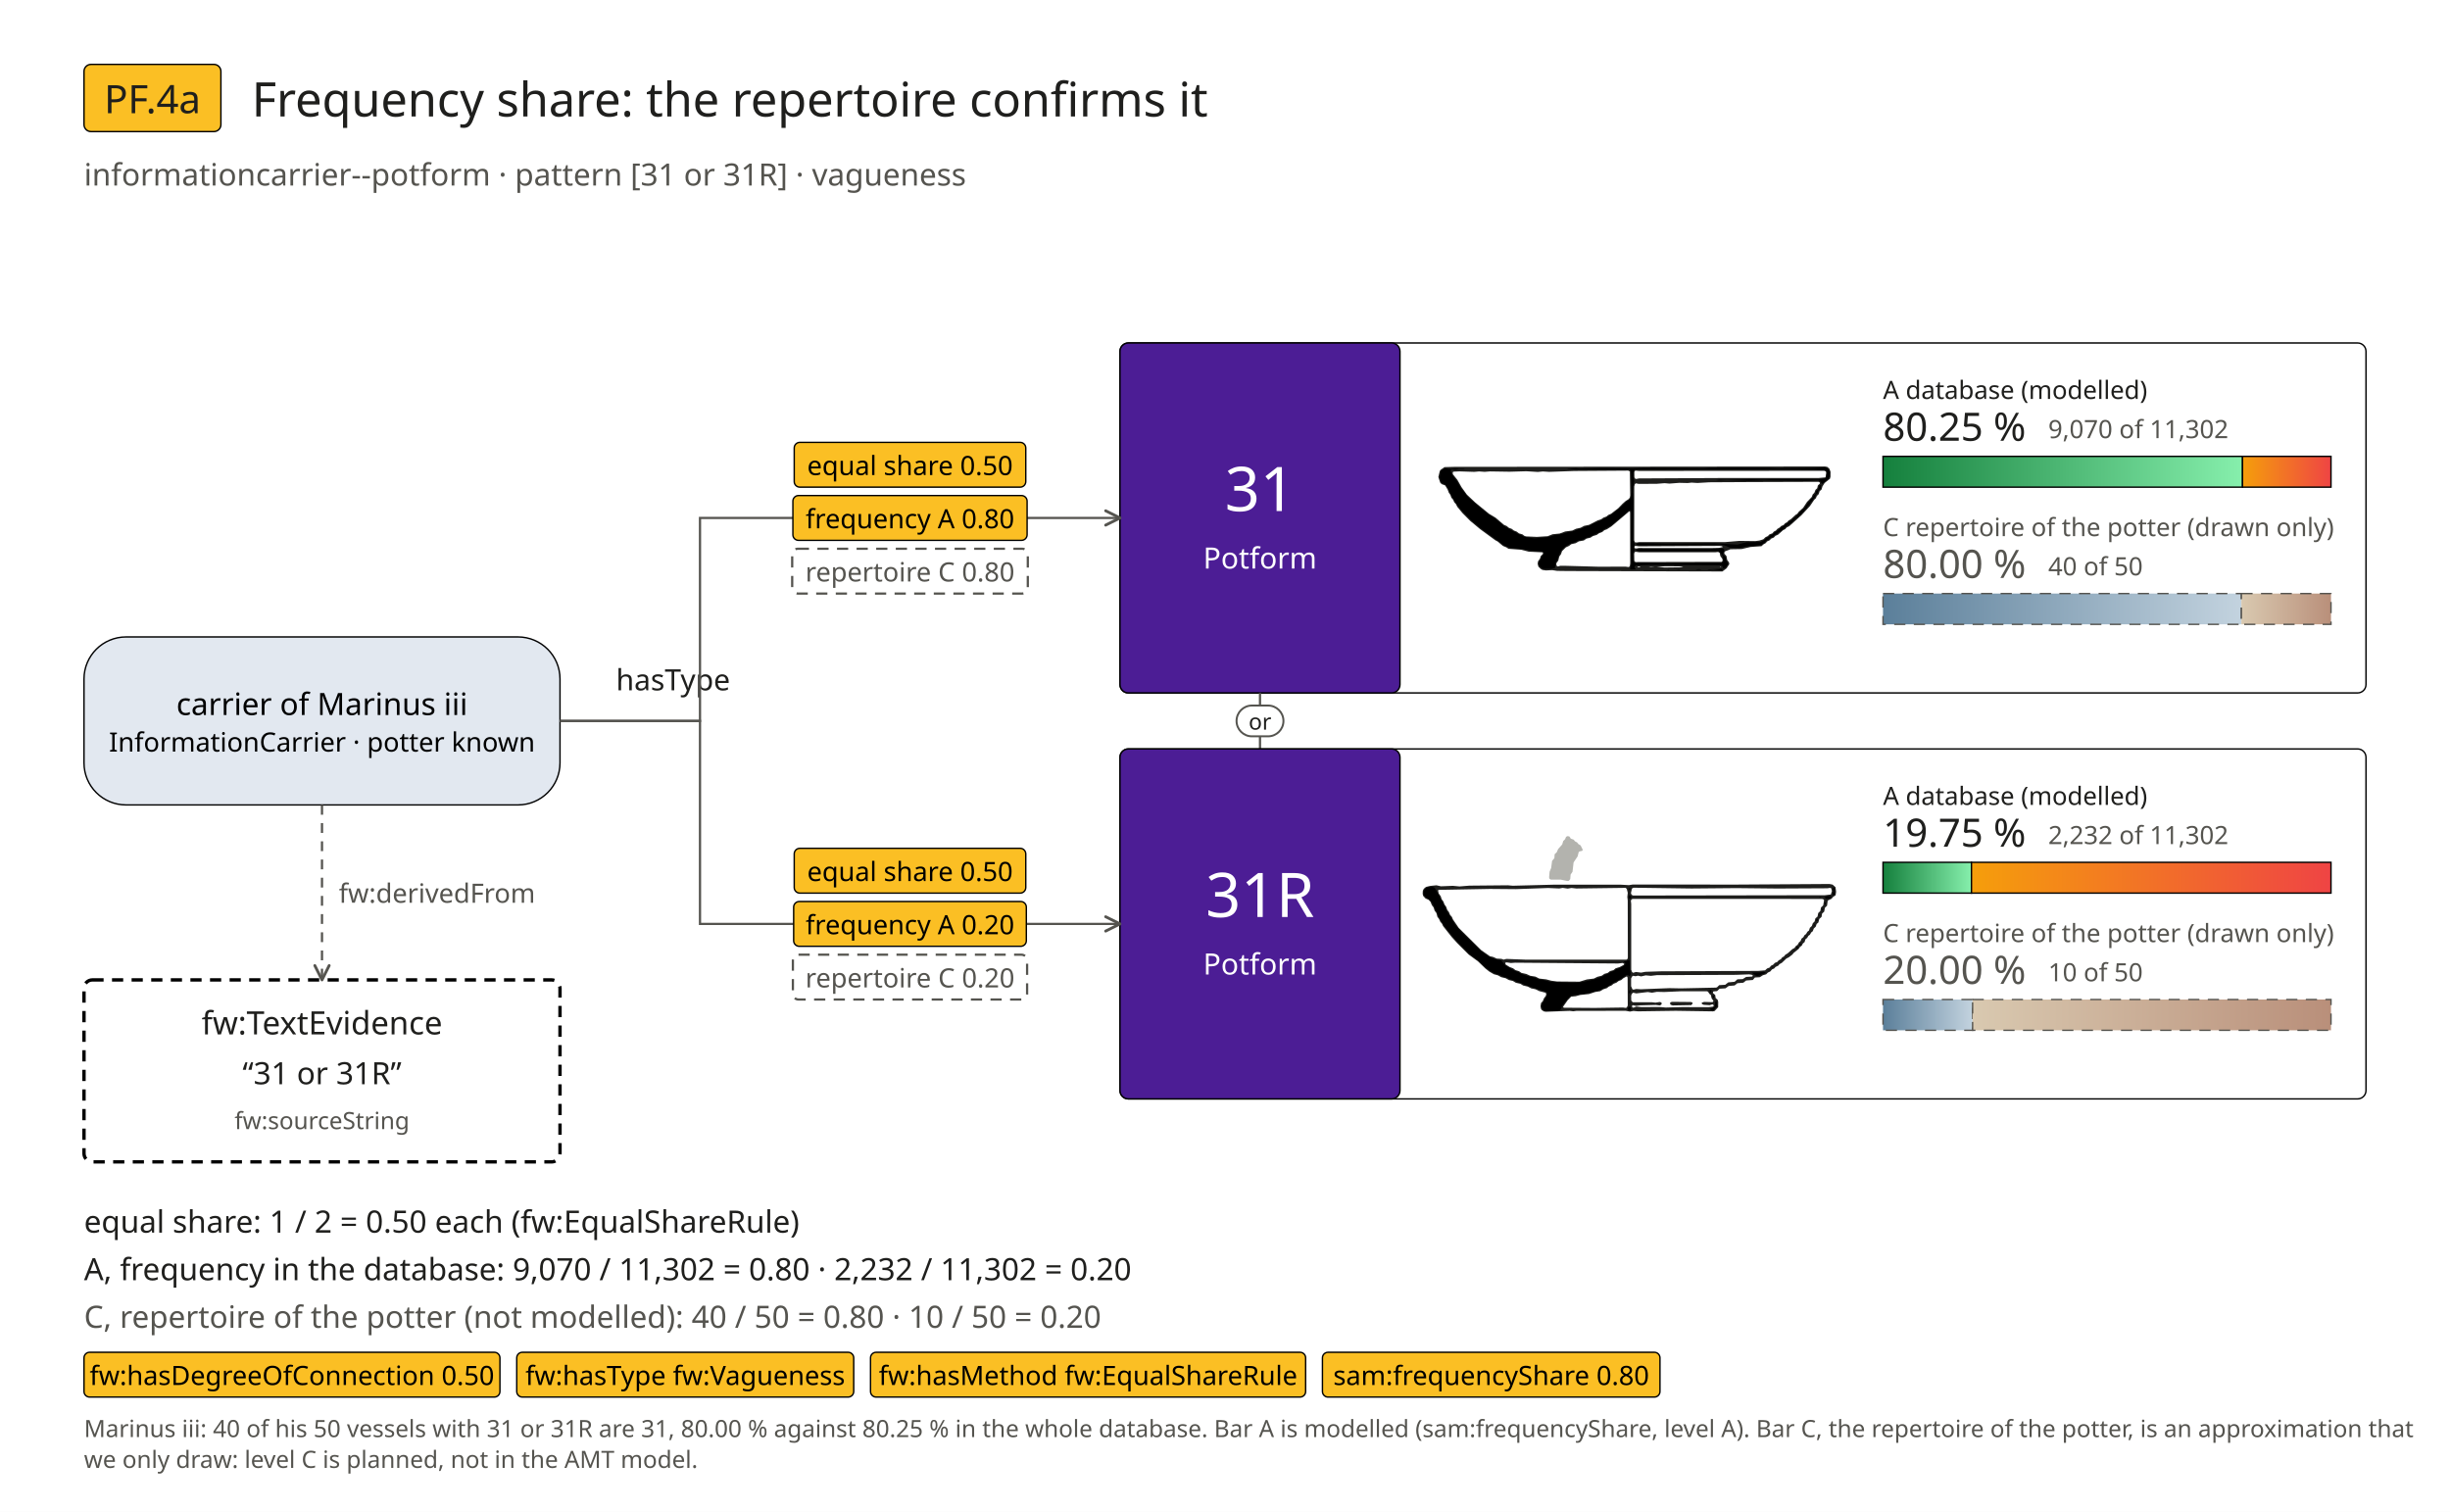
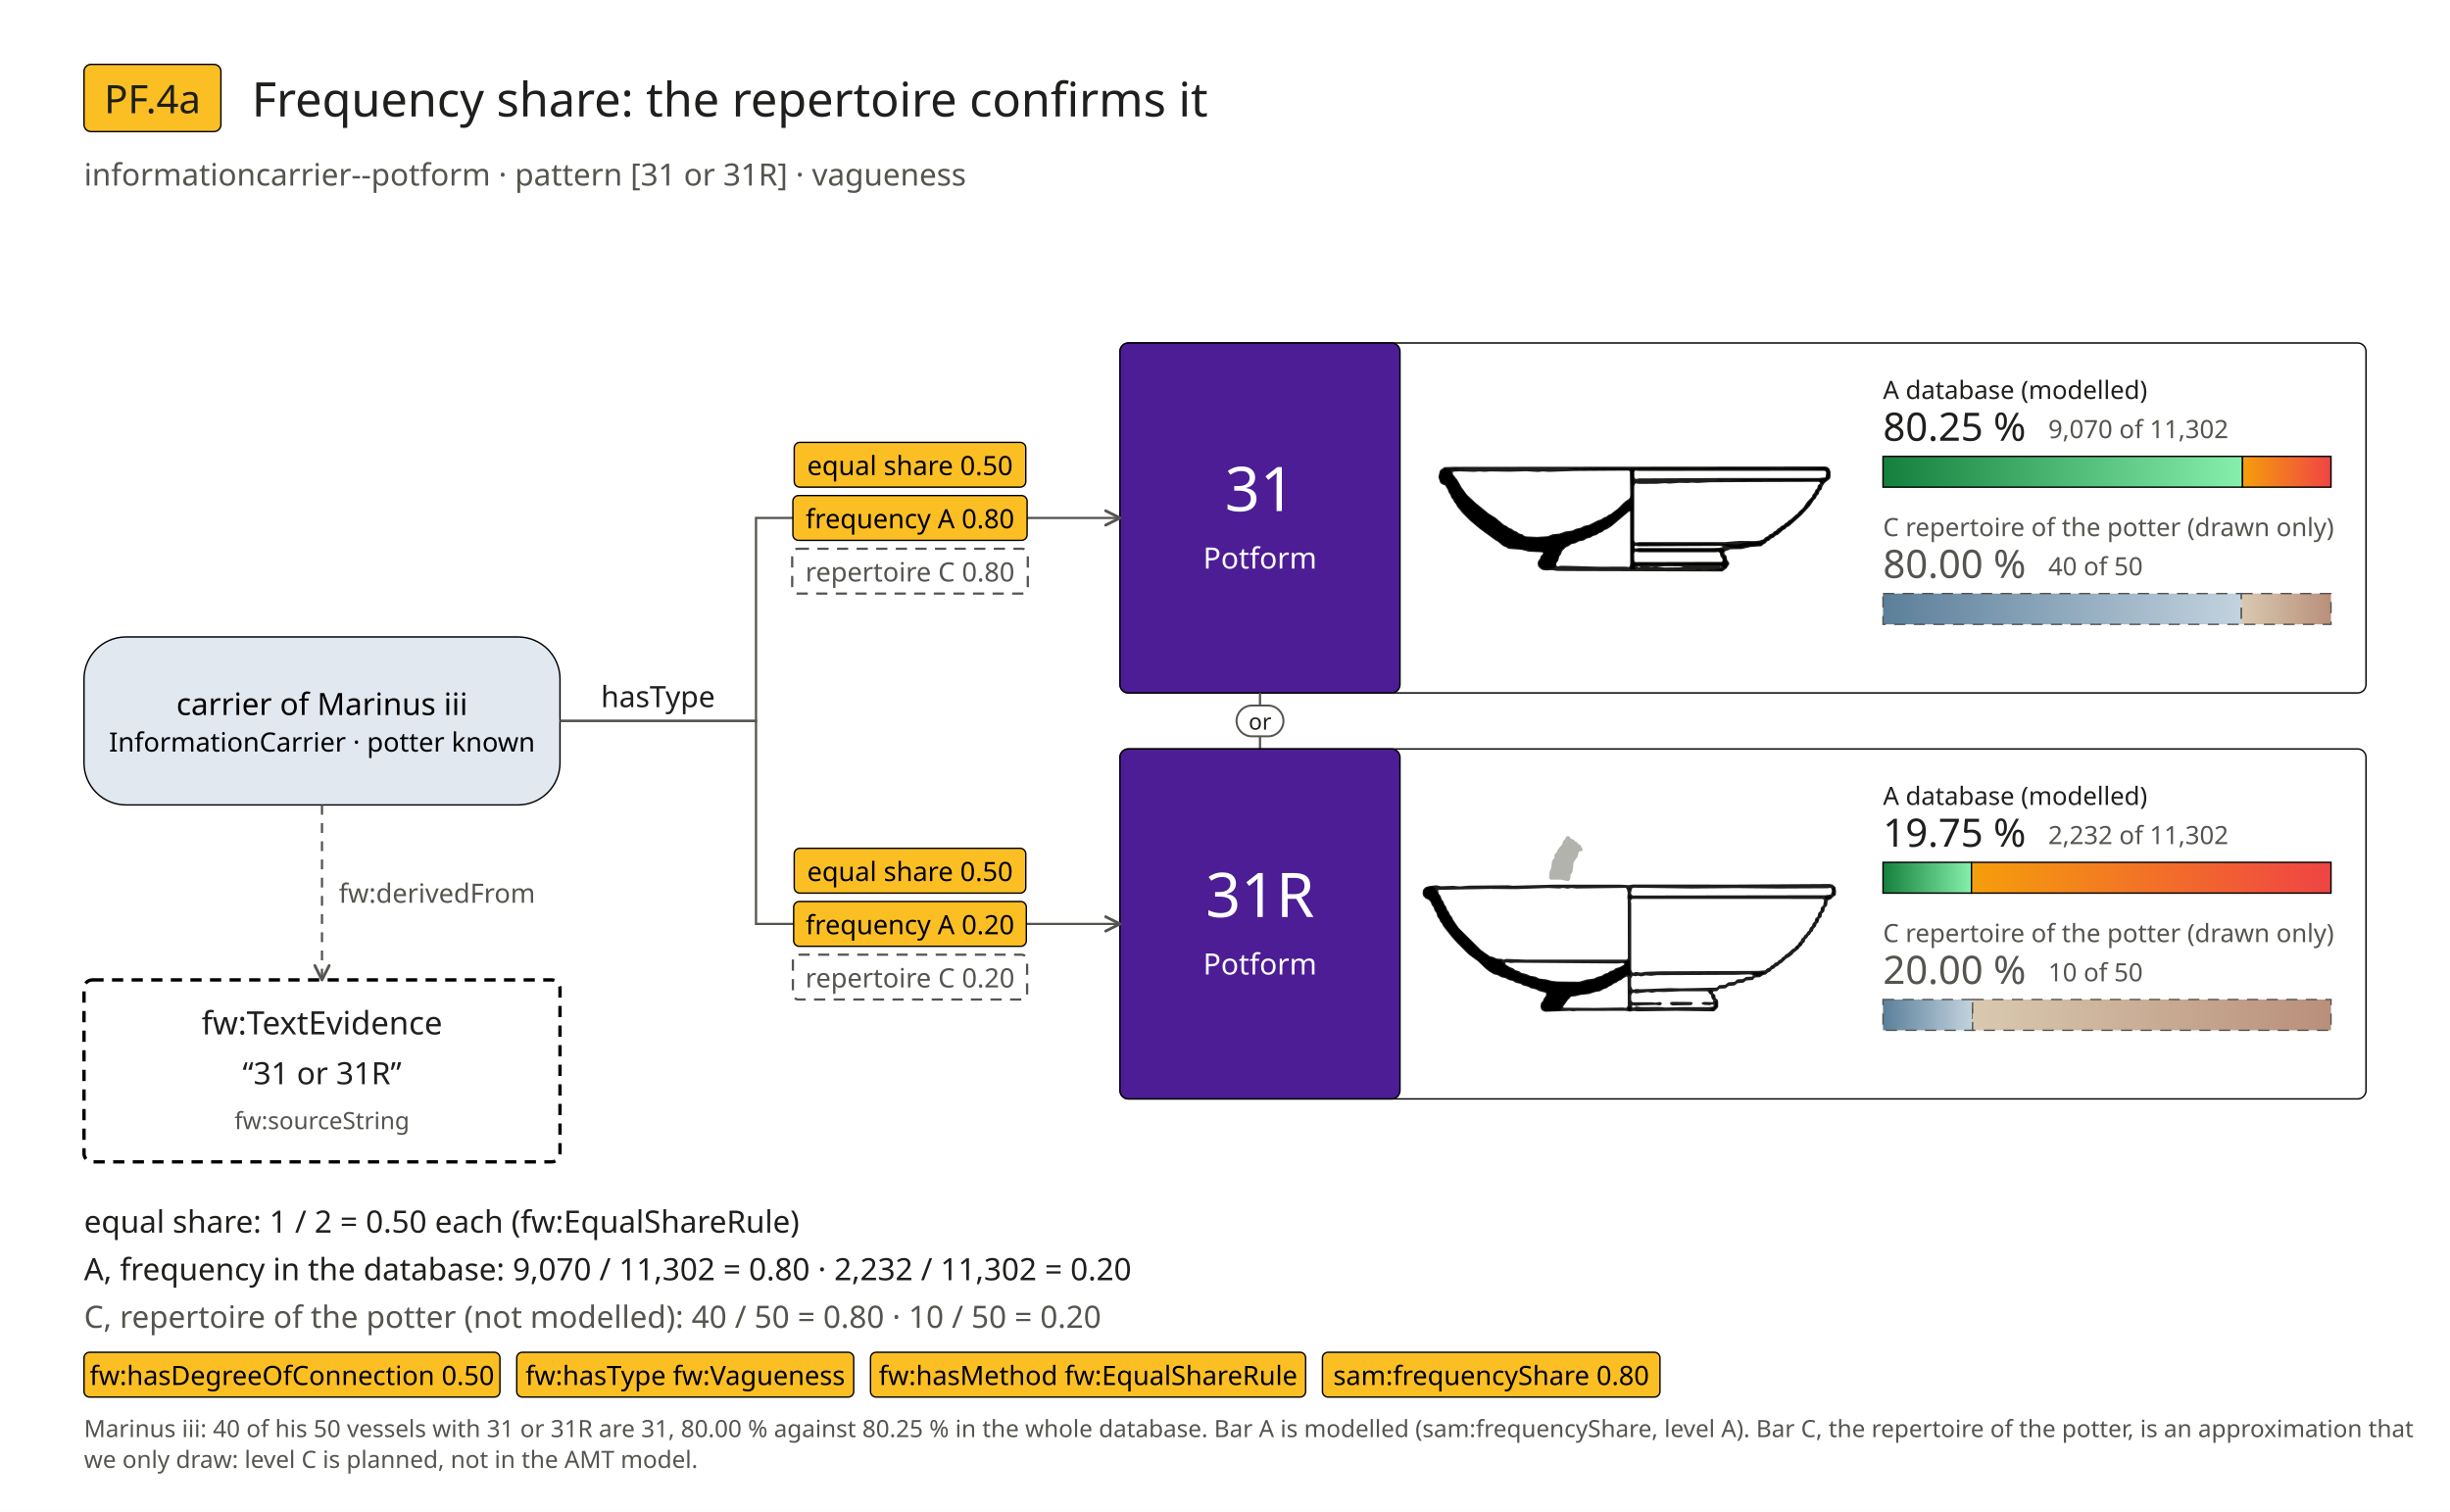
<svg xmlns="http://www.w3.org/2000/svg" width="1750" height="1080" viewBox="0 0 1750 1080" role="img">
  <rect width="1750" height="1080" fill="#ffffff" />
  <defs>
    <marker id="a" viewBox="0 0 10 10" refX="9" refY="5" markerWidth="8" markerHeight="8" orient="auto-start-reverse">
      <path d="M1 1L9 5L1 9" fill="none" stroke="#55544f" stroke-width="1.6" stroke-linecap="round" stroke-linejoin="round" />
    </marker>
  </defs>
  <defs>
    <linearGradient id="gy" x1="0" x2="1" y1="0" y2="0">
      <stop offset="0" stop-color="#15803d" />
      <stop offset="1" stop-color="#86efac" />
    </linearGradient>
    <linearGradient id="rd" x1="0" x2="1" y1="0" y2="0">
      <stop offset="0" stop-color="#f59e0b" />
      <stop offset="1" stop-color="#ef4444" />
    </linearGradient>
    <linearGradient id="gyc" x1="0" x2="1" y1="0" y2="0">
      <stop offset="0" stop-color="#5b7f9a" />
      <stop offset="1" stop-color="#c3d3df" />
    </linearGradient>
    <linearGradient id="rdc" x1="0" x2="1" y1="0" y2="0">
      <stop offset="0" stop-color="#d9c9b0" />
      <stop offset="1" stop-color="#b98f7a" />
    </linearGradient>
  </defs>
  <rect x="60" y="46" width="97.8" height="48" rx="5" fill="#fbbf24" stroke="#000000" stroke-width="1" />
  <text x="108.9" y="70" text-anchor="middle" dominant-baseline="central" font-family="Fira Sans" font-size="28" font-weight="500" fill="#1f1f1d">PF.4a</text>
  <text x="179.8" y="70" text-anchor="start" dominant-baseline="central" font-family="Fira Sans" font-size="34" font-weight="500" fill="#1f1f1d">Frequency share: the repertoire confirms it</text>
  <text x="60" y="124" text-anchor="start" dominant-baseline="central" font-family="Fira Sans" font-size="22" fill="#55544f">informationcarrier--potform  ·  pattern  [31 or 31R]  ·  vagueness</text>
  <rect x="60" y="455.0" width="340" height="120" rx="30" fill="#e2e8f0" stroke="#000000" stroke-width="1" />
  <text x="230.0" y="502.24" text-anchor="middle" dominant-baseline="central" font-family="Fira Sans" font-size="22" font-weight="500" fill="#000000">carrier of Marinus iii</text>
  <text x="230.0" y="529.52" text-anchor="middle" dominant-baseline="central" font-family="Fira Sans" font-size="19" fill="#000000">InformationCarrier  ·  potter known</text>
  <rect x="60" y="700" width="340" height="130" rx="6" fill="#ffffff" stroke="#000000" stroke-width="2.4" stroke-dasharray="8 6" />
  <text x="230" y="730" text-anchor="middle" dominant-baseline="central" font-family="Fira Sans" font-size="23" font-weight="500" fill="#1f1f1d">fw:TextEvidence</text>
  <text x="230" y="766" text-anchor="middle" dominant-baseline="central" font-family="Fira Sans" font-size="22" fill="#1f1f1d">“31 or 31R”</text>
  <text x="230" y="800" text-anchor="middle" dominant-baseline="central" font-family="Fira Sans" font-size="17" fill="#55544f">fw:sourceString</text>
  <path d="M230 575.0 V 700" fill="none" stroke="#55544f" stroke-width="1.6" stroke-dasharray="7 6" marker-end="url(#a)" />
  <text x="242" y="637.5" text-anchor="start" dominant-baseline="central" font-family="Fira Sans" font-size="19" fill="#55544f">fw:derivedFrom</text>
-   <text x="440" y="485.0" text-anchor="start" dominant-baseline="central" font-family="Fira Sans" font-size="21" font-weight="500" fill="#1f1f1d">hasType</text>
+   <text x="470" y="497.0" text-anchor="middle" dominant-baseline="central" font-family="Fira Sans" font-size="21" font-weight="500" fill="#1f1f1d">hasType</text>
  <rect x="800" y="245.0" width="890" height="250" rx="6" fill="#ffffff" stroke="#000000" stroke-width="1" />
  <rect x="800" y="245.0" width="200" height="250" rx="6" fill="#4c1d95" stroke="#000000" stroke-width="1" />
  <text x="900" y="348.0" text-anchor="middle" dominant-baseline="central" font-family="Fira Sans" font-size="44" font-weight="500" fill="#ffffff">31</text>
  <text x="900" y="398.0" text-anchor="middle" dominant-baseline="central" font-family="Fira Sans" font-size="21" fill="#ffffff">Potform</text>
  <g transform="translate(1015.0 322.0) scale(2.0)">
    <path d="M107.65 43.12 L109.12 42.0 L110.11 40.5 L110.01 39.88 L109.36 39.0 L109.1 37.62 L108.32 36.75 L108.36 36.25 L108.62 35.91 L110.5 35.19 L114.5 35.12 L117.66 34.38 L121.62 34.09 L122.25 33.48 L123.1 33.0 L123.62 32.38 L124.48 32.0 L125.08 31.38 L126.0 31.01 L126.59 30.38 L127.48 30.0 L129.3 28.38 L130.06 28.0 L130.62 27.38 L131.5 26.95 L135.91 23.0 L138.92 19.75 L140.44 17.5 L141.01 17.0 L141.38 16.13 L142.04 15.5 L142.38 14.41 L143.04 13.88 L143.38 12.74 L144.17 11.5 L146.06 10.0 L146.26 9.25 L146.26 7.5 L145.88 6.45 L145.12 5.77 L144.25 5.62 L11.75 5.75 L8.38 5.84 L7.0 6.81 L6.7 7.25 L6.19 9.38 L6.85 11.38 L7.38 11.92 L8.62 12.38 L9.5 13.84 L9.93 15.0 L10.49 15.75 L10.83 16.75 L11.49 17.5 L11.85 18.38 L12.5 19.1 L12.94 20.0 L14.8 22.25 L17.62 25.09 L21.12 28.0 L26.58 32.0 L27.38 32.41 L29.25 34.0 L30.48 34.5 L31.25 35.02 L35.75 35.36 L38.5 36.05 L43.38 36.28 L43.56 36.5 L43.51 36.88 L42.76 37.62 L42.5 38.51 L41.79 39.5 L41.66 40.38 L41.92 41.38 L42.75 42.2 L43.38 42.57 L44.62 42.75 L46.88 42.64 L48.62 42.91 L52.38 42.96 L107.65 43.12Z M41.38 30.76 L37.5 30.59 L36.89 30.38 L36.25 29.87 L35.0 29.51 L34.19 28.88 L33.2 28.5 L32.38 27.88 L31.38 27.51 L30.62 26.88 L29.62 26.45 L26.62 23.89 L24.3 22.5 L19.4 18.5 L16.38 15.66 L14.47 13.0 L12.99 10.38 L11.38 8.38 L11.34 7.62 L11.75 7.46 L13.75 7.37 L19.0 7.54 L20.75 7.39 L22.75 7.53 L24.62 7.38 L31.62 7.49 L37.62 7.32 L41.75 7.57 L43.5 7.4 L45.75 7.54 L54.75 7.23 L74.0 7.1 L74.59 7.38 L74.72 16.0 L74.57 16.75 L74.12 17.3 L73.12 17.92 L72.0 18.91 L70.47 20.5 L67.88 22.5 L66.88 22.93 L66.2 23.5 L65.12 23.9 L64.38 24.45 L63.1 24.88 L60.0 26.46 L58.25 26.82 L57.0 27.5 L55.38 27.85 L54.03 28.5 L51.5 28.83 L49.5 29.57 L47.0 29.82 L45.25 30.52 L41.38 30.76Z M77.25 10.0 L76.62 10.09 L76.22 9.5 L76.19 7.62 L76.35 7.25 L76.62 7.1 L77.88 7.21 L144.0 7.16 L144.57 7.38 L144.7 7.88 L144.57 9.12 L144.38 9.52 L142.12 9.72 L108.25 9.73 L77.88 9.88 L77.25 10.0Z M77.0 32.76 L76.38 32.68 L76.15 32.0 L76.17 12.75 L76.38 11.92 L76.75 11.63 L77.75 11.84 L84.25 11.8 L87.0 11.58 L88.75 11.73 L92.25 11.46 L95.25 11.53 L96.62 11.38 L98.75 11.51 L103.0 11.26 L117.75 11.18 L142.0 11.1 L142.48 11.38 L142.43 11.75 L141.74 12.38 L141.5 13.39 L140.88 13.97 L140.5 14.97 L139.88 15.62 L139.56 16.5 L137.88 18.25 L136.47 20.38 L134.88 21.82 L134.41 22.5 L133.78 22.88 L132.12 24.41 L131.25 24.94 L130.76 25.5 L130.0 25.91 L129.5 26.5 L128.62 26.88 L128.12 27.4 L127.3 27.88 L126.74 28.5 L126.0 28.88 L125.49 29.5 L124.44 29.88 L123.88 30.47 L123.01 30.88 L122.25 31.63 L120.88 32.06 L119.38 32.26 L113.75 32.19 L108.75 32.61 L77.88 32.63 L77.0 32.76Z M74.25 41.55 L73.12 41.4 L63.12 41.41 L51.88 41.1 L49.75 41.09 L48.88 41.32 L48.47 41.12 L48.3 40.5 L48.45 40.0 L49.03 39.25 L49.38 37.8 L50.0 36.94 L50.38 35.84 L51.75 34.5 L52.85 34.0 L53.66 33.38 L55.25 33.02 L56.38 32.36 L58.12 32.06 L59.12 31.38 L60.5 31.06 L61.38 30.48 L62.75 30.07 L63.62 29.45 L64.75 29.01 L65.48 28.38 L66.38 28.05 L68.0 27.02 L74.38 21.63 L74.61 21.75 L74.67 22.12 L74.71 40.25 L74.59 41.12 L74.25 41.55Z M77.0 34.88 L76.5 34.89 L76.26 34.62 L76.26 34.25 L76.5 33.97 L77.88 34.14 L106.75 34.0 L107.5 34.11 L107.81 34.38 L106.5 34.68 L103.5 34.75 L77.75 34.73 L77.0 34.88Z M107.38 39.68 L76.75 39.75 L76.38 39.62 L76.19 39.25 L76.14 36.75 L76.31 36.25 L76.62 36.08 L77.88 36.25 L105.12 36.26 L106.12 36.15 L106.69 36.5 L106.91 37.62 L107.62 38.62 L107.73 39.25 L107.38 39.68Z M93.0 41.63 L87.0 41.7 L84.19 41.5 L87.12 41.27 L92.38 41.3 L93.64 41.5 L93.0 41.63Z M107.12 41.59 L106.73 41.5 L107.12 41.37 L107.12 41.59Z M78.12 41.64 L77.5 41.67 L77.25 41.5 L77.75 41.38 L78.41 41.5 L78.12 41.64Z M83.38 41.5 L81.36 41.5 L82.12 41.39 L83.38 41.5Z M97.62 41.52 L95.05 41.5 L97.74 41.5 L97.62 41.52Z" fill="#1f1f1d" fill-rule="evenodd" />
    <path d="M76.72 42.38 L76.24 41.62 L76.38 41.2 L76.75 40.96 L81.88 40.78 L107.0 40.9 L107.62 41.16 L107.85 42.0 L108.0 42.07 L108.88 41.71 L109.69 40.38 L109.06 39.25 L108.75 37.88 L107.86 37.12 L108.32 35.25 L108.05 35.0 L107.5 34.89 L103.25 35.12 L77.75 35.07 L77.02 35.25 L76.75 35.5 L77.75 35.91 L106.25 35.87 L106.84 36.25 L107.76 37.62 L108.02 39.38 L107.75 39.82 L107.25 40.02 L86.5 40.14 L77.75 39.99 L76.62 40.12 L76.12 39.92 L75.86 39.38 L75.79 36.75 L75.93 36.12 L76.32 35.5 L75.9 34.5 L76.32 33.38 L75.79 32.12 L75.85 17.25 L75.69 14.75 L75.83 12.25 L76.18 10.88 L75.83 9.38 L75.89 7.62 L76.07 7.0 L76.38 6.73 L127.38 6.63 L140.25 6.75 L144.38 6.96 L144.83 7.25 L144.95 7.75 L144.66 9.75 L141.88 10.22 L125.25 10.12 L122.62 10.27 L117.25 10.13 L109.12 10.38 L106.62 10.3 L105.27 10.5 L106.38 10.65 L109.12 10.54 L117.0 10.75 L122.75 10.63 L137.75 10.76 L141.88 10.61 L142.5 10.83 L143.25 11.9 L145.88 9.64 L145.99 7.75 L145.88 7.12 L144.95 6.12 L144.25 5.9 L140.38 6.12 L127.38 6.24 L124.75 6.12 L103.38 6.08 L101.0 6.23 L79.62 6.1 L75.5 6.26 L64.62 6.15 L56.62 6.36 L55.25 6.21 L52.58 6.38 L52.16 6.5 L55.38 6.72 L74.5 6.76 L74.9 7.25 L75.02 8.12 L75.19 14.75 L74.92 16.88 L74.46 17.5 L73.38 18.17 L70.75 20.65 L68.25 22.65 L64.75 24.65 L61.38 26.09 L60.38 26.7 L58.75 27.09 L57.62 27.66 L56.0 28.07 L54.62 28.68 L52.25 29.12 L50.25 29.74 L47.62 30.14 L45.5 30.81 L40.5 31.29 L36.75 30.71 L35.82 30.12 L34.62 29.7 L33.85 29.12 L32.75 28.66 L29.49 26.75 L26.38 24.16 L24.12 22.75 L21.46 20.62 L16.88 16.64 L14.25 13.32 L12.75 10.72 L11.14 8.62 L10.59 7.25 L10.69 6.88 L11.0 6.69 L12.38 6.77 L13.62 6.54 L15.12 6.69 L15.67 6.5 L12.25 6.31 L10.62 6.5 L8.62 6.29 L7.38 6.97 L7.0 7.38 L6.67 9.5 L7.07 11.0 L7.55 11.5 L8.87 12.25 L9.71 13.5 L11.11 16.5 L13.12 19.64 L15.0 21.9 L17.88 24.81 L21.38 27.74 L29.79 33.88 L32.0 34.73 L36.25 35.09 L38.88 35.61 L43.62 36.09 L43.85 36.38 L43.84 36.88 L43.07 37.88 L42.7 38.88 L42.1 39.75 L41.98 40.38 L42.12 40.94 L42.69 41.62 L43.62 42.21 L46.62 42.18 L47.84 41.88 L48.08 40.0 L48.74 38.88 L49.2 37.38 L50.25 35.41 L51.5 34.24 L53.38 33.14 L54.81 32.75 L56.02 32.12 L57.75 31.78 L58.75 31.17 L60.18 30.75 L64.38 28.79 L65.12 28.21 L67.75 26.78 L72.64 22.75 L74.23 21.25 L74.75 21.23 L75.01 21.5 L75.11 22.0 L74.96 34.38 L75.12 40.38 L74.63 42.25 L75.0 42.39 L76.72 42.38Z M113.79 34.75 L116.0 34.22 L121.37 33.75 L122.75 32.83 L123.3 32.12 L124.12 31.74 L124.62 31.11 L125.62 30.82 L126.25 30.13 L127.12 29.75 L127.75 29.12 L128.51 28.75 L129.08 28.12 L129.81 27.75 L130.3 27.12 L132.5 25.63 L134.0 24.08 L134.63 23.75 L135.09 23.12 L135.7 22.75 L136.13 22.12 L136.75 21.67 L137.12 20.98 L137.75 20.53 L138.09 19.88 L138.75 19.27 L139.12 18.46 L139.75 17.94 L140.12 17.19 L140.75 16.7 L141.03 15.62 L141.73 15.12 L142.0 14.1 L142.83 13.5 L142.88 12.3 L142.5 12.26 L142.12 12.5 L141.84 13.75 L141.04 14.5 L140.89 15.5 L140.23 15.88 L139.86 16.75 L139.12 17.35 L138.84 18.0 L138.24 18.5 L136.8 20.62 L136.12 21.05 L133.62 23.76 L133.0 24.15 L132.47 24.75 L131.62 25.21 L131.12 25.75 L130.31 26.12 L129.75 26.75 L128.93 27.12 L127.03 28.75 L126.25 29.12 L125.75 29.77 L124.83 30.12 L124.25 30.81 L123.38 31.06 L122.77 31.75 L121.25 32.58 L116.25 32.68 L113.0 33.51 L104.88 33.05 L87.75 33.16 L77.88 32.97 L77.25 33.08 L76.85 33.38 L77.25 33.69 L77.88 33.8 L107.12 33.53 L108.99 34.0 L110.24 34.62 L113.79 34.75Z M107.29 42.75 L107.68 42.5 L107.75 42.14 L102.24 42.38 L102.88 42.56 L104.38 42.44 L107.29 42.75Z M88.79 42.5 L88.38 42.35 L87.9 42.5 L88.79 42.5Z M92.88 42.5 L92.0 42.32 L91.01 42.5 L92.88 42.5Z M100.01 42.5 L100.06 42.38 L99.38 42.28 L98.04 42.38 L98.75 42.55 L100.01 42.5Z" fill="#000000" fill-rule="evenodd" />
  </g>
  <text x="1345" y="278.0" text-anchor="start" dominant-baseline="central" font-family="Fira Sans" font-size="18" font-weight="500" fill="#1f1f1d">A  database  (modelled)</text>
  <text x="1345" y="304.0" text-anchor="start" dominant-baseline="central" font-family="Fira Sans" font-size="28" font-weight="500" fill="#1f1f1d">80.25 %</text>
  <text x="1463" y="306.0" text-anchor="start" dominant-baseline="central" font-family="Fira Sans" font-size="18" fill="#55544f">9,070 of 11,302</text>
  <rect x="1345" y="326.0" width="256.804" height="22" rx="0" fill="url(#gy)" stroke="#000000" stroke-width="1" />
  <rect x="1601.804" y="326.0" width="63.196" height="22" rx="0" fill="url(#rd)" stroke="#000000" stroke-width="1" />
  <text x="1345" y="376.0" text-anchor="start" dominant-baseline="central" font-family="Fira Sans" font-size="18" font-weight="500" fill="#55544f">C  repertoire of the potter  (drawn only)</text>
  <text x="1345" y="402.0" text-anchor="start" dominant-baseline="central" font-family="Fira Sans" font-size="28" font-weight="500" fill="#55544f">80.00 %</text>
  <text x="1463" y="404.0" text-anchor="start" dominant-baseline="central" font-family="Fira Sans" font-size="18" fill="#55544f">40 of 50</text>
  <rect x="1345" y="424.0" width="256.0" height="22" rx="0" fill="url(#gyc)" stroke="#55544f" stroke-width="1" stroke-dasharray="8 6" />
  <rect x="1601.0" y="424.0" width="64" height="22" rx="0" fill="url(#rdc)" stroke="#55544f" stroke-width="1" stroke-dasharray="8 6" />
-   <path d="M400 515.0 H 500 V 370.0 H 800" fill="none" stroke="#55544f" stroke-width="1.6" marker-end="url(#a)" />
+   <path d="M400 515.0 H 540 V 370.0 H 800" fill="none" stroke="#55544f" stroke-width="1.6" marker-end="url(#a)" />
  <rect x="567.3" y="316.0" width="165.4" height="32" rx="4" fill="#fbbf24" stroke="#000000" stroke-width="1" />
  <text x="650.0" y="332.0" text-anchor="middle" dominant-baseline="central" font-family="Fira Sans" font-size="19" fill="#000000">equal share  0.50</text>
  <rect x="566.35" y="354.0" width="167.3" height="32" rx="4" fill="#fbbf24" stroke="#000000" stroke-width="1" />
  <text x="650.0" y="370.0" text-anchor="middle" dominant-baseline="central" font-family="Fira Sans" font-size="19" font-weight="500" fill="#000000">frequency A  0.80</text>
  <rect x="565.85" y="392.0" width="168.3" height="32" rx="4" fill="#ffffff" stroke="#55544f" stroke-width="1.6" stroke-dasharray="8 6" />
  <text x="650" y="408.0" text-anchor="middle" dominant-baseline="central" font-family="Fira Sans" font-size="19" fill="#55544f">repertoire C  0.80</text>
  <line x1="900" y1="495.0" x2="900" y2="535.0" stroke="#55544f" stroke-width="1.6" />
  <rect x="883.25" y="504.0" width="33.5" height="22" rx="11" fill="#ffffff" stroke="#55544f" stroke-width="1.4" />
  <text x="900" y="515.0" text-anchor="middle" dominant-baseline="central" font-family="Fira Sans" font-size="16" font-weight="500" fill="#1f1f1d">or</text>
  <rect x="800" y="535.0" width="890" height="250" rx="6" fill="#ffffff" stroke="#000000" stroke-width="1" />
  <rect x="800" y="535.0" width="200" height="250" rx="6" fill="#4c1d95" stroke="#000000" stroke-width="1" />
  <text x="900" y="638.0" text-anchor="middle" dominant-baseline="central" font-family="Fira Sans" font-size="44" font-weight="500" fill="#ffffff">31R</text>
  <text x="900" y="688.0" text-anchor="middle" dominant-baseline="central" font-family="Fira Sans" font-size="21" fill="#ffffff">Potform</text>
  <g transform="translate(1015.0 590.0) scale(2.0)">
    <path d="M44.64 66.38 L53.12 66.06 L54.38 66.21 L55.5 66.06 L73.12 66.04 L74.62 66.32 L75.88 66.08 L77.5 66.23 L91.0 66.04 L104.25 66.24 L104.85 66.12 L106.13 64.75 L106.16 62.88 L105.97 62.12 L105.24 61.5 L105.07 60.38 L104.25 59.68 L104.38 59.12 L105.74 59.0 L106.62 58.15 L108.75 58.01 L109.88 57.17 L112.0 56.98 L113.0 56.18 L115.12 56.0 L116.12 55.21 L118.5 55.03 L119.25 54.14 L121.0 54.04 L122.12 53.33 L123.25 53.01 L123.88 52.38 L124.75 51.98 L125.36 51.25 L126.12 50.93 L126.62 50.37 L127.62 49.89 L128.01 49.38 L128.88 48.9 L130.5 47.36 L131.38 46.91 L132.62 45.95 L133.12 45.33 L134.88 43.93 L135.33 43.25 L136.0 42.75 L136.38 42.0 L136.99 41.5 L137.3 40.5 L137.92 40.0 L138.35 39.25 L138.88 38.88 L139.38 38.03 L139.91 37.62 L140.29 36.62 L140.97 36.0 L141.31 35.0 L141.92 34.5 L142.25 33.21 L143.05 32.5 L143.25 31.3 L144.0 30.62 L144.25 29.22 L145.02 28.5 L145.25 26.67 L146.62 26.02 L147.16 25.38 L148.08 24.75 L148.26 23.5 L148.04 21.88 L147.0 20.96 L145.88 20.74 L112.62 20.95 L75.62 20.93 L74.25 21.15 L71.12 20.97 L47.5 20.98 L32.75 21.36 L31.0 21.2 L17.25 21.33 L13.75 21.61 L11.38 21.39 L7.12 21.56 L5.5 21.2 L3.25 21.43 L1.88 21.76 L1.33 22.12 L0.81 22.75 L0.64 23.25 L0.59 24.25 L0.77 25.0 L1.62 25.92 L2.69 26.38 L3.38 27.09 L3.88 28.31 L4.5 29.13 L4.85 30.25 L5.5 31.13 L5.87 32.5 L6.45 33.25 L6.88 34.21 L7.5 34.93 L7.86 35.75 L10.91 39.62 L13.0 41.92 L17.0 45.92 L20.38 48.4 L23.0 50.93 L24.38 52.02 L26.0 52.97 L27.5 53.38 L28.62 54.02 L30.25 54.41 L31.38 55.05 L32.82 55.38 L33.88 56.03 L35.46 56.38 L36.48 57.0 L38.1 57.38 L39.38 58.04 L40.88 58.34 L42.25 59.01 L44.5 59.59 L44.71 60.0 L44.62 60.62 L43.88 61.62 L43.5 62.56 L42.87 63.25 L42.68 64.38 L42.82 65.25 L43.12 65.76 L43.88 66.26 L44.64 66.38Z M73.38 47.77 L37.5 47.77 L30.5 47.5 L29.5 47.76 L28.75 47.48 L27.06 47.38 L25.75 46.79 L24.62 46.55 L21.52 44.38 L13.45 36.38 L11.4 33.38 L11.04 32.5 L10.38 31.75 L9.97 30.75 L9.38 30.0 L8.99 28.88 L8.38 28.03 L8.0 27.0 L7.38 26.18 L7.05 25.12 L6.32 24.12 L6.08 23.0 L6.38 22.84 L24.62 22.5 L33.88 22.58 L45.38 22.17 L49.38 22.34 L50.62 22.13 L52.38 22.38 L53.75 22.16 L55.5 22.35 L73.12 22.12 L73.5 22.55 L73.84 23.88 L73.68 25.38 L73.83 26.62 L73.87 47.0 L73.75 47.5 L73.38 47.77Z M144.25 24.75 L75.75 24.86 L75.23 24.62 L74.98 24.0 L75.33 22.38 L75.88 22.07 L96.62 22.35 L112.62 22.21 L127.25 22.36 L145.12 22.27 L146.12 22.12 L146.5 22.26 L146.75 23.25 L146.38 24.5 L144.25 24.75Z M78.62 52.4 L76.75 52.17 L75.75 52.47 L75.38 52.17 L75.08 51.38 L75.08 27.88 L74.96 26.75 L75.1 26.38 L75.5 26.07 L143.12 26.08 L143.62 26.17 L143.96 26.5 L143.64 28.38 L142.85 29.12 L142.62 30.38 L141.86 31.12 L141.62 32.38 L140.86 33.0 L140.58 34.12 L139.94 34.75 L139.58 35.75 L138.89 36.38 L138.56 37.38 L138.0 37.8 L137.52 38.62 L136.98 39.0 L136.55 39.75 L135.91 40.25 L135.56 41.12 L134.98 41.62 L134.5 42.47 L133.88 42.9 L133.38 43.6 L132.63 44.0 L130.96 45.5 L130.13 46.0 L129.62 46.62 L129.0 46.96 L128.5 47.62 L127.75 48.0 L127.25 48.58 L126.38 48.92 L125.75 49.58 L125.0 49.94 L124.5 50.59 L123.62 50.91 L122.88 51.59 L120.38 51.78 L85.62 51.93 L80.12 52.11 L78.62 52.4Z M56.62 55.63 L48.62 55.56 L46.5 55.28 L44.75 54.81 L42.25 54.52 L40.88 53.83 L39.0 53.52 L37.62 52.88 L35.88 52.5 L35.0 51.88 L33.73 51.5 L32.88 50.85 L31.64 50.38 L30.25 49.51 L30.08 49.0 L30.25 48.79 L30.62 48.75 L32.12 48.96 L33.62 48.85 L70.38 49.14 L72.0 48.96 L72.57 49.25 L72.42 49.62 L71.0 50.39 L69.5 50.86 L68.75 51.5 L67.5 51.85 L66.68 52.5 L65.5 52.83 L64.55 53.5 L63.0 53.89 L61.75 54.52 L59.25 54.83 L56.62 55.63Z M76.25 58.38 L75.88 58.49 L75.5 58.33 L75.04 57.25 L75.04 54.5 L75.38 53.79 L75.75 53.53 L76.62 53.69 L77.5 53.49 L78.62 53.75 L80.25 53.38 L82.12 53.55 L84.25 53.3 L112.5 53.19 L117.12 53.02 L118.12 53.15 L118.56 53.5 L118.25 53.81 L116.12 53.94 L114.88 54.71 L113.0 54.79 L112.0 55.67 L109.75 55.88 L108.62 56.74 L106.5 56.87 L105.75 57.62 L105.38 57.75 L92.75 58.02 L88.75 57.94 L78.5 58.34 L76.88 58.24 L76.25 58.38Z M73.25 65.01 L72.12 64.86 L62.0 65.01 L51.0 64.93 L50.72 64.62 L52.39 62.25 L53.62 60.99 L55.25 60.83 L56.88 60.38 L60.0 60.05 L62.25 59.31 L64.0 59.04 L65.03 58.38 L66.38 57.95 L67.09 57.38 L68.0 57.02 L68.79 56.38 L69.79 56.0 L70.59 55.38 L71.5 55.06 L72.29 54.38 L73.5 53.74 L73.73 54.0 L73.79 54.5 L73.84 64.0 L73.72 64.5 L73.25 65.01Z M76.0 64.88 L75.62 64.89 L75.39 64.62 L75.37 64.25 L75.62 64.03 L76.88 64.29 L78.25 64.09 L83.88 63.94 L85.25 64.12 L85.78 63.88 L86.01 63.38 L85.75 63.02 L85.25 62.89 L83.75 63.12 L82.38 62.97 L75.62 62.99 L75.1 62.38 L75.05 60.75 L75.25 60.02 L75.75 59.56 L76.88 59.82 L81.0 59.33 L82.5 59.57 L84.25 59.26 L86.88 59.32 L93.12 59.05 L102.12 59.06 L102.5 59.21 L103.0 59.98 L103.51 60.38 L103.81 61.62 L104.46 62.5 L104.12 62.95 L101.12 62.86 L100.27 63.12 L100.34 63.62 L101.0 63.9 L103.12 64.03 L104.12 63.71 L104.5 63.97 L104.5 64.38 L104.25 64.56 L102.62 64.74 L93.25 64.71 L87.38 64.87 L85.25 64.68 L78.75 64.71 L76.88 64.53 L76.0 64.88Z M96.54 64.0 L97.04 63.38 L96.88 63.07 L96.38 62.89 L89.62 62.83 L89.12 63.0 L88.91 63.38 L89.17 63.88 L89.88 64.12 L96.54 64.0Z" fill="#1f1f1d" fill-rule="evenodd" />
    <path d="M48.69 66.0 L49.5 65.83 L50.0 65.5 L50.31 64.38 L52.29 61.88 L53.62 60.53 L58.88 59.88 L63.5 58.78 L65.88 57.77 L67.62 56.81 L68.5 56.14 L71.25 54.74 L73.38 53.25 L73.85 53.25 L74.38 53.66 L74.62 53.63 L74.88 52.88 L74.6 51.12 L74.48 48.0 L74.25 47.9 L73.5 48.21 L72.38 48.38 L72.99 49.12 L72.96 49.5 L72.62 49.85 L71.12 50.71 L69.88 51.12 L69.0 51.75 L67.88 52.11 L67.0 52.71 L65.84 53.12 L65.0 53.67 L62.25 54.73 L57.25 55.83 L54.38 56.07 L46.38 55.7 L43.88 55.05 L41.88 54.75 L40.25 54.07 L38.13 53.62 L35.62 52.75 L34.62 52.12 L33.38 51.7 L30.03 49.75 L28.62 48.02 L26.5 47.65 L24.38 46.79 L21.38 44.69 L14.2 37.62 L12.25 35.35 L9.19 30.38 L8.75 29.25 L4.88 22.06 L4.12 21.77 L2.62 21.88 L1.95 22.12 L1.29 22.75 L0.87 23.62 L1.0 24.67 L1.89 25.62 L3.05 26.25 L3.62 26.88 L4.69 28.75 L5.12 29.94 L5.7 30.75 L6.14 32.12 L8.13 35.5 L12.22 40.62 L17.25 45.68 L20.52 48.12 L23.3 50.75 L24.85 51.88 L26.5 52.75 L28.0 53.19 L29.25 53.82 L30.75 54.21 L31.75 54.76 L33.25 55.18 L34.5 55.82 L35.88 56.17 L37.0 56.75 L44.75 59.28 L45.09 59.75 L44.93 60.75 L43.07 63.88 L43.06 64.62 L43.31 65.25 L43.75 65.75 L44.38 66.04 L48.69 66.0Z M147.4 24.75 L147.81 24.25 L147.64 23.38 L147.79 22.5 L147.62 22.11 L147.25 21.94 L147.05 22.38 L147.32 23.38 L146.96 24.5 L147.11 24.75 L147.4 24.75Z M74.54 22.88 L74.64 22.38 L74.38 22.15 L74.19 22.62 L74.38 22.95 L74.54 22.88Z M74.72 26.0 L75.24 25.38 L74.5 24.7 L74.25 24.88 L74.12 25.51 L74.38 26.03 L74.72 26.0Z M145.6 26.0 L146.38 25.62 L146.51 25.38 L146.4 25.12 L145.12 25.06 L143.98 25.5 L144.75 26.04 L145.6 26.0Z M142.84 25.5 L142.87 25.38 L142.5 25.31 L142.08 25.5 L142.84 25.5Z M144.57 28.0 L144.65 27.5 L144.38 27.27 L144.22 27.88 L144.38 28.1 L144.57 28.0Z M143.57 30.12 L143.64 29.62 L143.38 29.45 L143.25 30.11 L143.38 30.24 L143.57 30.12Z M142.54 32.12 L142.61 31.75 L142.38 31.56 L142.25 32.0 L142.38 32.21 L142.54 32.12Z M141.54 34.0 L141.7 33.5 L141.5 33.21 L141.22 33.38 L141.14 33.75 L141.25 34.02 L141.54 34.0Z M140.56 35.62 L140.65 35.25 L140.5 35.1 L140.21 35.5 L140.38 35.72 L140.56 35.62Z M137.54 39.5 L137.5 39.35 L137.34 39.5 L137.54 39.5Z M135.51 42.62 L135.74 42.25 L135.5 41.94 L135.21 42.12 L135.07 42.5 L135.12 42.69 L135.51 42.62Z M134.39 43.75 L134.75 43.38 L134.62 43.02 L134.25 43.16 L134.04 43.5 L134.09 43.75 L134.39 43.75Z M133.33 44.62 L133.57 44.38 L133.5 44.2 L133.03 44.5 L133.33 44.62Z M129.63 47.62 L129.75 47.25 L129.26 47.38 L129.25 47.68 L129.63 47.62Z M128.52 48.5 L128.5 48.28 L128.19 48.5 L128.52 48.5Z M125.59 50.62 L125.8 50.38 L125.62 50.22 L125.25 50.5 L125.59 50.62Z M124.27 51.62 L124.51 51.38 L124.38 51.25 L123.99 51.5 L124.27 51.62Z M120.85 53.5 L121.62 53.04 L122.75 52.71 L123.0 52.5 L123.01 52.25 L122.38 52.07 L120.88 52.3 L118.06 52.38 L119.62 53.5 L120.25 53.62 L120.85 53.5Z M74.54 59.88 L74.86 59.12 L74.75 58.69 L74.5 58.46 L74.26 59.38 L74.38 59.84 L74.54 59.88Z M103.64 59.5 L103.76 58.62 L103.07 58.62 L103.16 59.38 L103.38 59.58 L103.64 59.5Z M104.58 61.5 L104.74 60.88 L104.38 60.45 L104.16 60.62 L104.12 61.12 L104.25 61.41 L104.58 61.5Z M104.58 65.88 L105.12 65.02 L105.83 64.38 L105.62 62.71 L105.38 62.43 L105.1 62.75 L104.88 64.66 L103.06 65.38 L103.79 65.88 L104.58 65.88Z M74.65 63.62 L74.75 63.35 L74.5 63.07 L74.45 63.5 L74.65 63.62Z M74.66 65.88 L75.0 65.67 L75.1 65.38 L74.88 64.81 L74.5 64.46 L74.0 64.87 L73.78 65.38 L74.0 65.76 L74.66 65.88Z" fill="#000000" fill-rule="evenodd" />
    <path d="M52.79 19.62 L53.3 19.0 L53.43 17.38 L54.11 16.38 L54.5 13.02 L55.94 10.88 L56.31 9.38 L56.62 9.11 L57.6 8.88 L57.77 8.5 L57.0 6.95 L56.25 6.52 L55.73 5.88 L55.0 5.5 L54.5 4.89 L53.5 4.54 L53.0 3.77 L52.38 3.64 L51.81 3.88 L51.46 4.75 L50.8 5.38 L50.43 6.62 L48.98 8.25 L48.49 9.38 L47.72 10.12 L47.64 11.5 L46.81 12.5 L46.49 15.0 L45.92 16.38 L45.75 18.38 L45.88 18.88 L46.38 19.18 L49.88 19.18 L52.25 19.68 L52.79 19.62Z" fill="#b3b3ae" fill-rule="evenodd" />
  </g>
  <text x="1345" y="568.0" text-anchor="start" dominant-baseline="central" font-family="Fira Sans" font-size="18" font-weight="500" fill="#1f1f1d">A  database  (modelled)</text>
  <text x="1345" y="594.0" text-anchor="start" dominant-baseline="central" font-family="Fira Sans" font-size="28" font-weight="500" fill="#1f1f1d">19.75 %</text>
  <text x="1463" y="596.0" text-anchor="start" dominant-baseline="central" font-family="Fira Sans" font-size="18" fill="#55544f">2,232 of 11,302</text>
  <rect x="1345" y="616.0" width="63.196" height="22" rx="0" fill="url(#gy)" stroke="#000000" stroke-width="1" />
  <rect x="1408.196" y="616.0" width="256.804" height="22" rx="0" fill="url(#rd)" stroke="#000000" stroke-width="1" />
  <text x="1345" y="666.0" text-anchor="start" dominant-baseline="central" font-family="Fira Sans" font-size="18" font-weight="500" fill="#55544f">C  repertoire of the potter  (drawn only)</text>
  <text x="1345" y="692.0" text-anchor="start" dominant-baseline="central" font-family="Fira Sans" font-size="28" font-weight="500" fill="#55544f">20.00 %</text>
  <text x="1463" y="694.0" text-anchor="start" dominant-baseline="central" font-family="Fira Sans" font-size="18" fill="#55544f">10 of 50</text>
  <rect x="1345" y="714.0" width="64.0" height="22" rx="0" fill="url(#gyc)" stroke="#55544f" stroke-width="1" stroke-dasharray="8 6" />
  <rect x="1409.0" y="714.0" width="256.0" height="22" rx="0" fill="url(#rdc)" stroke="#55544f" stroke-width="1" stroke-dasharray="8 6" />
-   <path d="M400 515.0 H 500 V 660.0 H 800" fill="none" stroke="#55544f" stroke-width="1.6" marker-end="url(#a)" />
+   <path d="M400 515.0 H 540 V 660.0 H 800" fill="none" stroke="#55544f" stroke-width="1.6" marker-end="url(#a)" />
  <rect x="567.3" y="606.0" width="165.4" height="32" rx="4" fill="#fbbf24" stroke="#000000" stroke-width="1" />
  <text x="650.0" y="622.0" text-anchor="middle" dominant-baseline="central" font-family="Fira Sans" font-size="19" fill="#000000">equal share  0.50</text>
  <rect x="566.9" y="644.0" width="166.2" height="32" rx="4" fill="#fbbf24" stroke="#000000" stroke-width="1" />
  <text x="650.0" y="660.0" text-anchor="middle" dominant-baseline="central" font-family="Fira Sans" font-size="19" font-weight="500" fill="#000000">frequency A  0.20</text>
  <rect x="566.35" y="682.0" width="167.3" height="32" rx="4" fill="#ffffff" stroke="#55544f" stroke-width="1.6" stroke-dasharray="8 6" />
  <text x="650" y="698.0" text-anchor="middle" dominant-baseline="central" font-family="Fira Sans" font-size="19" fill="#55544f">repertoire C  0.20</text>
  <text x="60" y="872" text-anchor="start" dominant-baseline="central" font-family="Fira Sans" font-size="22" fill="#1f1f1d">equal share: 1 / 2 = 0.50 each (fw:EqualShareRule)</text>
  <text x="60" y="906" text-anchor="start" dominant-baseline="central" font-family="Fira Sans" font-size="22" fill="#1f1f1d">A, frequency in the database: 9,070 / 11,302 = 0.80   ·   2,232 / 11,302 = 0.20</text>
  <text x="60" y="940" text-anchor="start" dominant-baseline="central" font-family="Fira Sans" font-size="22" fill="#55544f">C, repertoire of the potter (not modelled): 40 / 50 = 0.80   ·   10 / 50 = 0.20</text>
  <rect x="60" y="966" width="297.1" height="32" rx="4" fill="#fbbf24" stroke="#000000" stroke-width="1" />
  <text x="208.55" y="982" text-anchor="middle" dominant-baseline="central" font-family="Fira Sans" font-size="19" fill="#000000">fw:hasDegreeOfConnection  0.50</text>
  <rect x="369.1" y="966" width="240.7" height="32" rx="4" fill="#fbbf24" stroke="#000000" stroke-width="1" />
  <text x="489.45" y="982" text-anchor="middle" dominant-baseline="central" font-family="Fira Sans" font-size="19" fill="#000000">fw:hasType  fw:Vagueness</text>
  <rect x="621.8" y="966" width="310.8" height="32" rx="4" fill="#fbbf24" stroke="#000000" stroke-width="1" />
  <text x="777.2" y="982" text-anchor="middle" dominant-baseline="central" font-family="Fira Sans" font-size="19" fill="#000000">fw:hasMethod  fw:EqualShareRule</text>
  <rect x="944.6" y="966" width="241.1" height="32" rx="4" fill="#fbbf24" stroke="#000000" stroke-width="1" />
  <text x="1065.15" y="982" text-anchor="middle" dominant-baseline="central" font-family="Fira Sans" font-size="19" fill="#000000">sam:frequencyShare  0.80</text>
  <text x="60" y="1020" text-anchor="start" dominant-baseline="central" font-family="Fira Sans" font-size="17" fill="#55544f">Marinus iii: 40 of his 50 vessels with 31 or 31R are 31, 80.00 % against 80.25 % in the whole database. Bar A is modelled (sam:frequencyShare, level A). Bar C, the repertoire of the potter, is an approximation that</text>
  <text x="60" y="1042" text-anchor="start" dominant-baseline="central" font-family="Fira Sans" font-size="17" fill="#55544f">we only draw: level C is planned, not in the AMT model.</text>
</svg>
